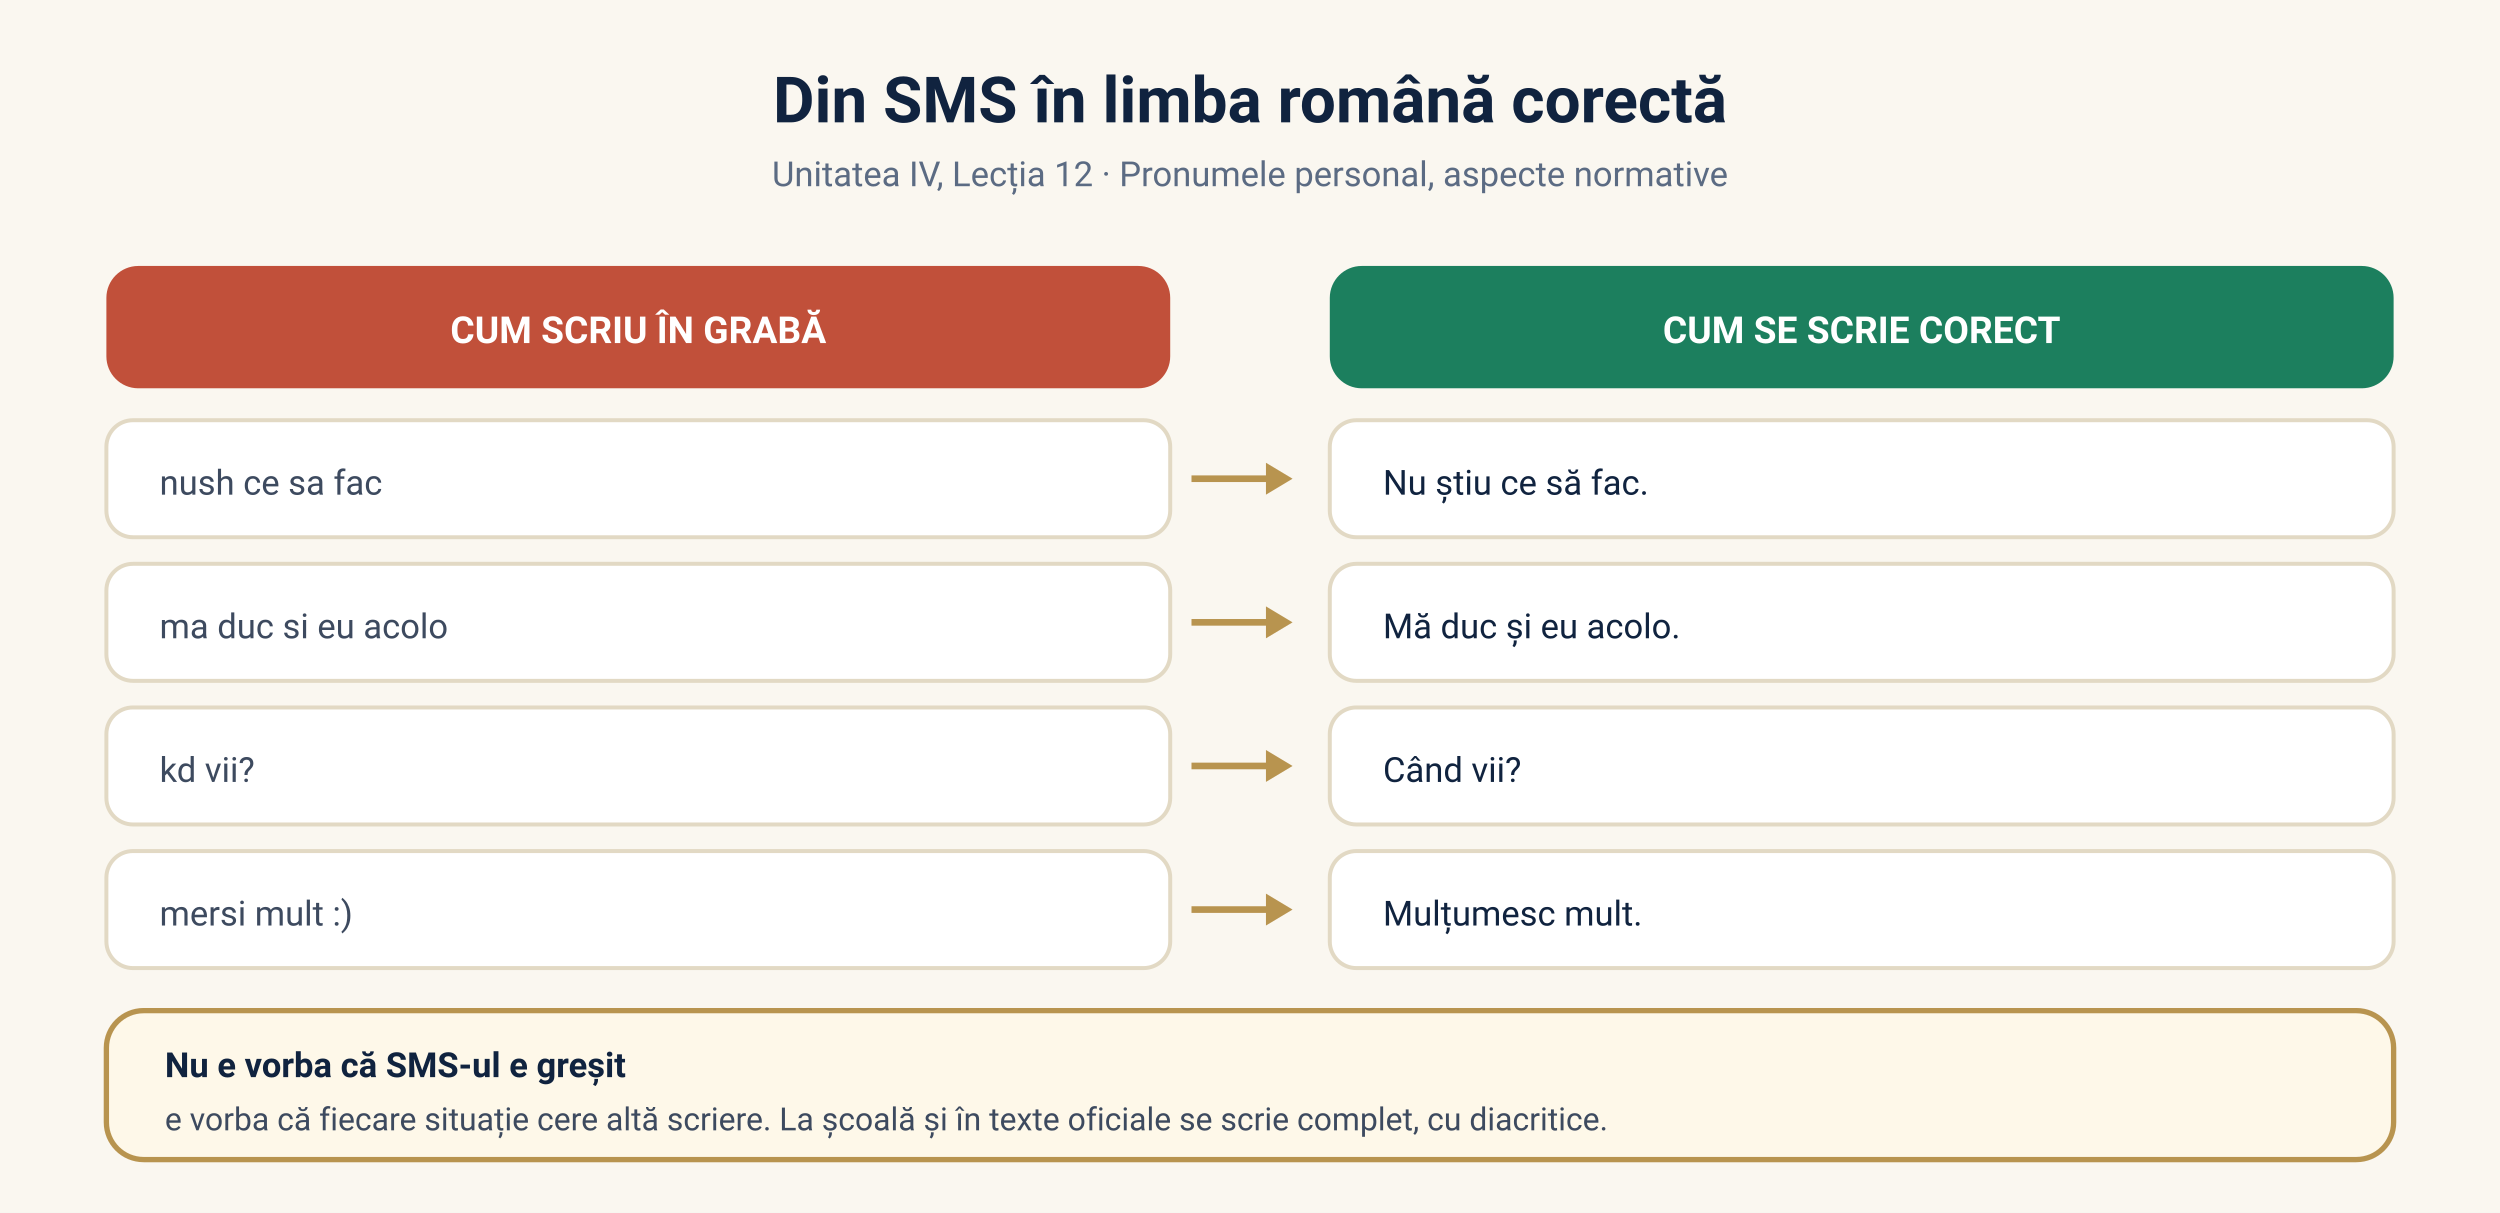
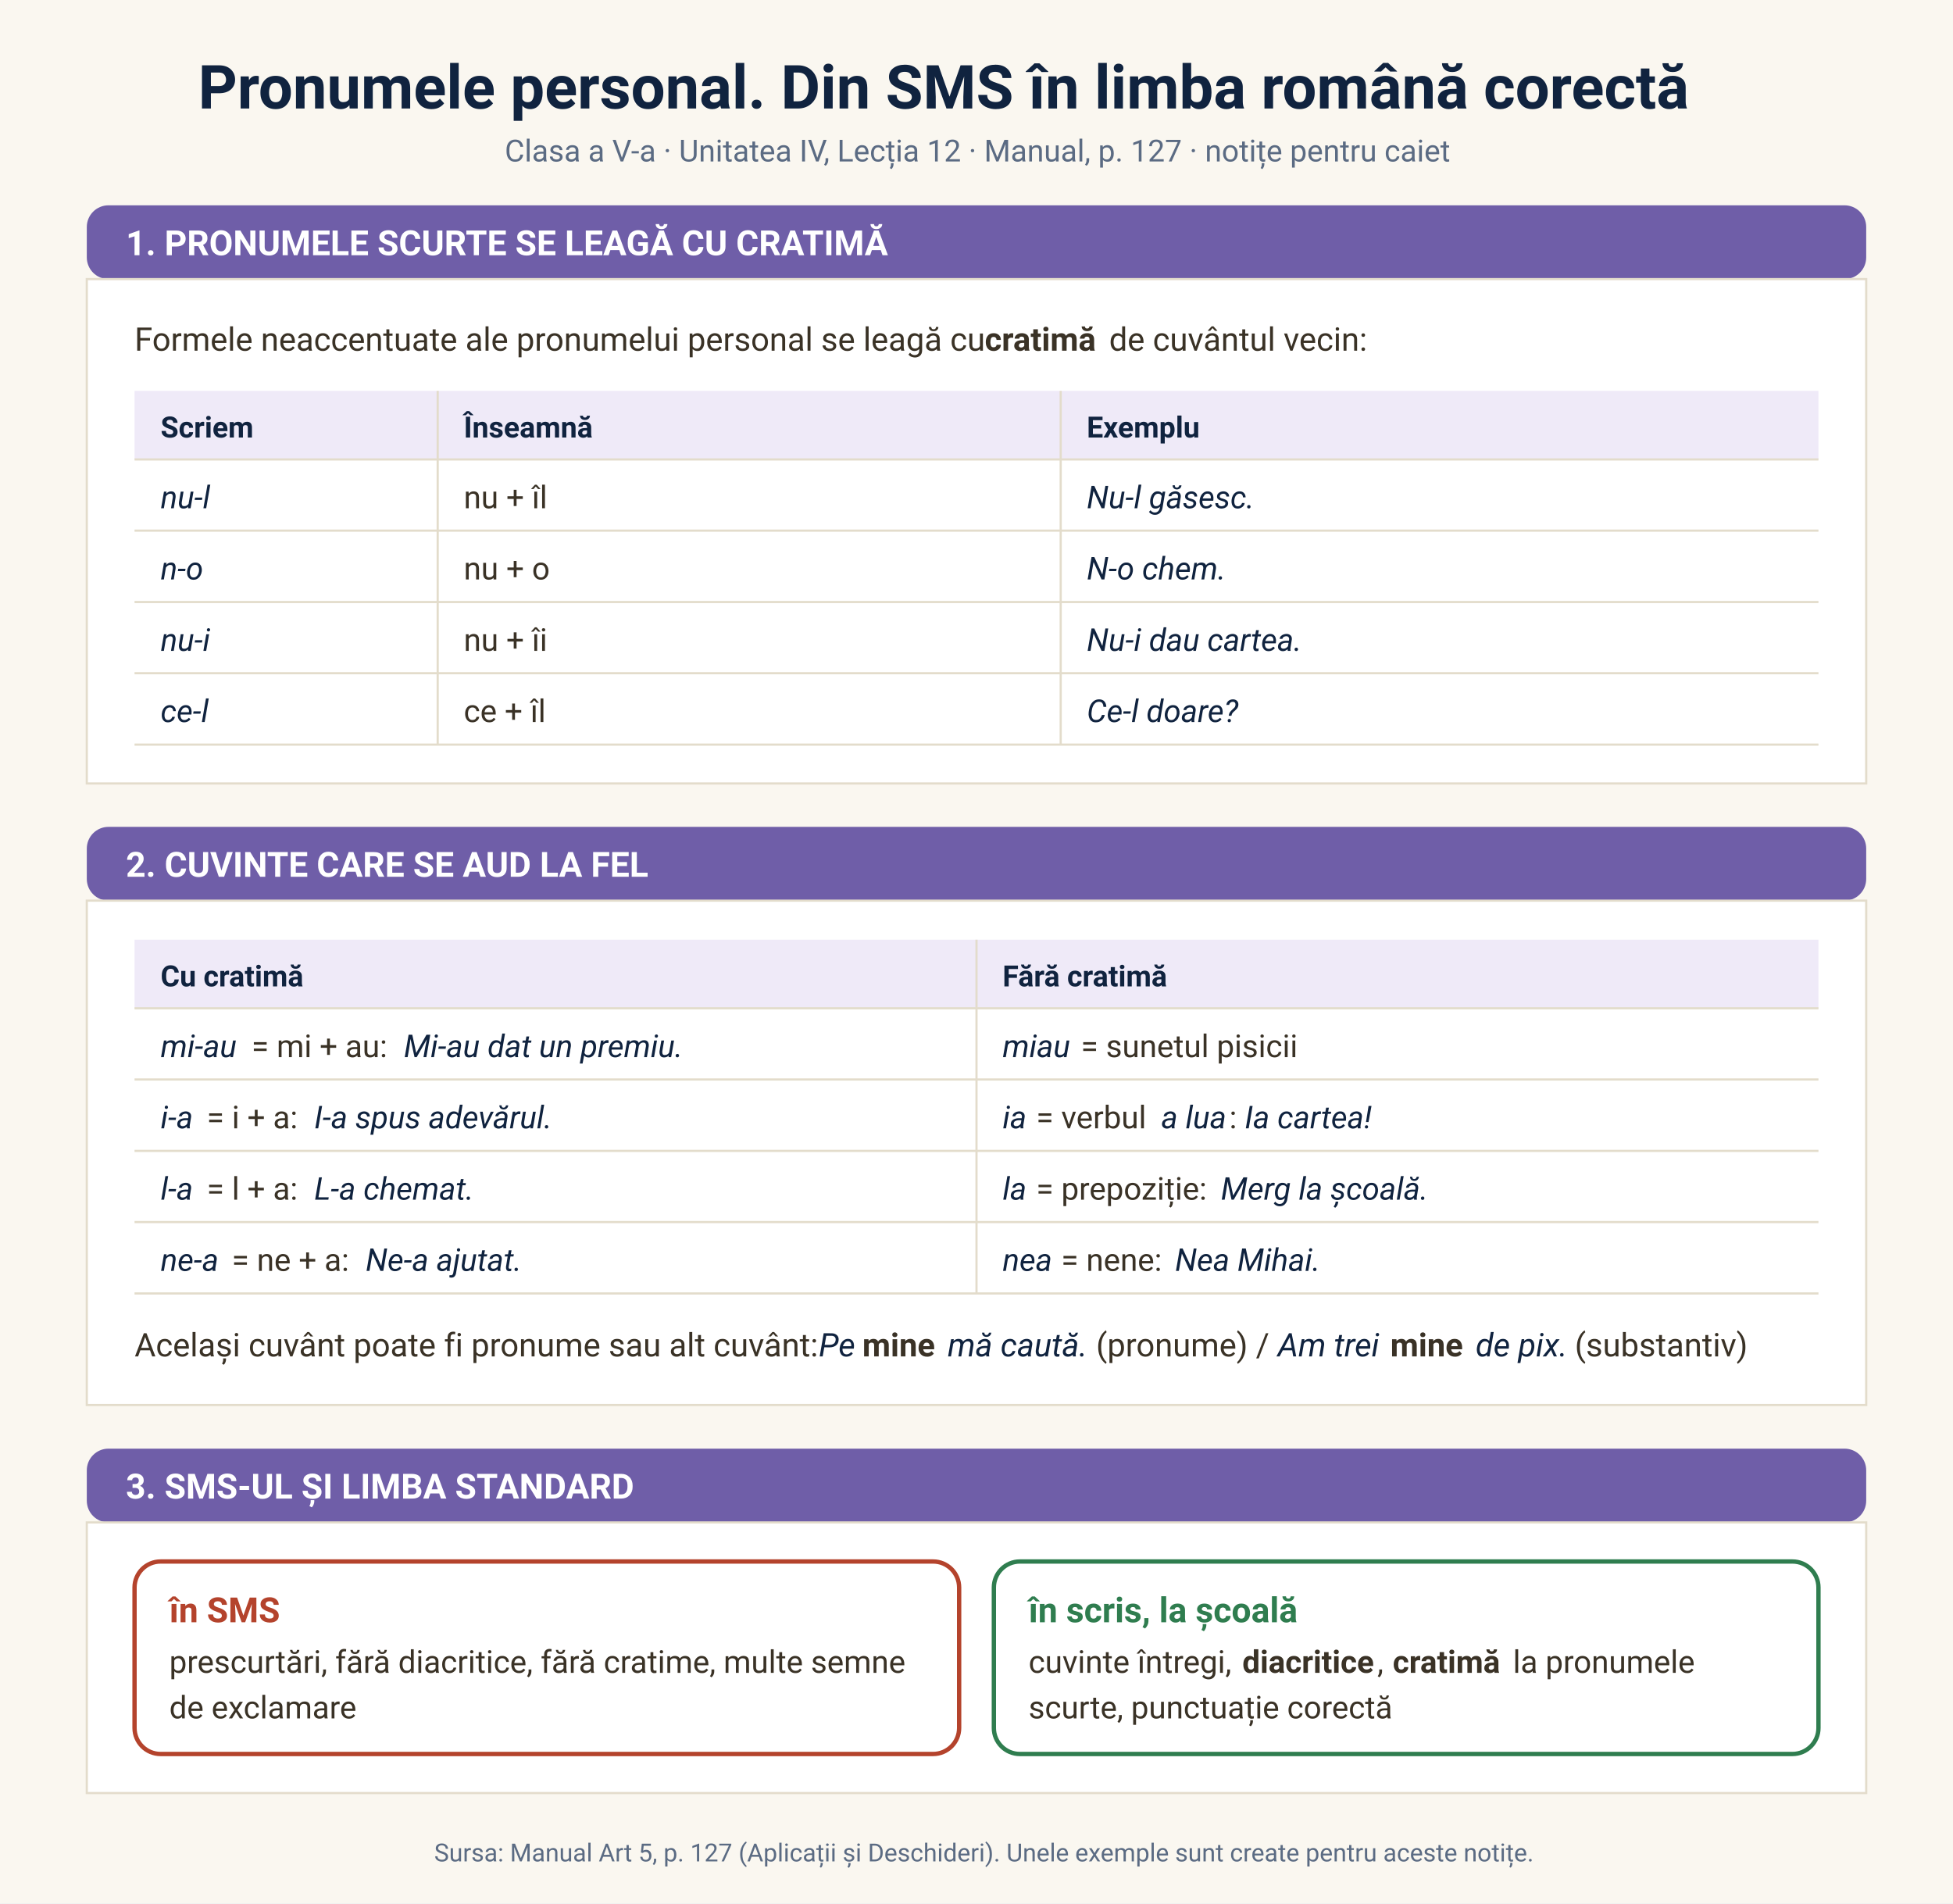
- <svg xmlns="http://www.w3.org/2000/svg" viewBox="0 0 940 456" font-family="'Segoe UI', 'Plus Jakarta Sans', -apple-system, Roboto, sans-serif">
-   <rect width="940" height="456" fill="#faf7f0" />
-   <text x="470" y="46" text-anchor="middle" font-size="24" font-weight="700" fill="#10233f">Din SMS în limba română corectă</text>
-   <text x="470" y="70" text-anchor="middle" font-size="13" fill="#5b6b83">Unitatea IV, Lecția 12 · Pronumele personal, aspecte normative</text>
-   <rect x="40" y="100" width="400" height="46" rx="12" fill="#c1503a" />
-   <text x="240" y="129" text-anchor="middle" font-size="14" font-weight="700" fill="#ffffff">CUM SCRIU ÎN GRABĂ</text>
-   <rect x="500" y="100" width="400" height="46" rx="12" fill="#1c7f5e" />
-   <text x="700" y="129" text-anchor="middle" font-size="14" font-weight="700" fill="#ffffff">CUM SE SCRIE CORECT</text>
-   <rect x="40" y="158" width="400" height="44" rx="10" fill="#ffffff" stroke="#e2d9c4" stroke-width="1.5" />
-   <text x="60" y="186" font-size="13" fill="#3d4a5f">nush ce sa fac</text>
-   <path d="M448 180 L482 180" stroke="#b8944f" stroke-width="2.5" />
-   <path d="M476 174 L486 180 L476 186 Z" fill="#b8944f" />
-   <rect x="500" y="158" width="400" height="44" rx="10" fill="#ffffff" stroke="#e2d9c4" stroke-width="1.5" />
-   <text x="520" y="186" font-size="13" fill="#10233f">Nu știu ce să fac.</text>
-   <rect x="40" y="212" width="400" height="44" rx="10" fill="#ffffff" stroke="#e2d9c4" stroke-width="1.5" />
-   <text x="60" y="240" font-size="13" fill="#3d4a5f">ma duc si eu acolo</text>
-   <path d="M448 234 L482 234" stroke="#b8944f" stroke-width="2.5" />
-   <path d="M476 228 L486 234 L476 240 Z" fill="#b8944f" />
-   <rect x="500" y="212" width="400" height="44" rx="10" fill="#ffffff" stroke="#e2d9c4" stroke-width="1.5" />
-   <text x="520" y="240" font-size="13" fill="#10233f">Mă duc și eu acolo.</text>
-   <rect x="40" y="266" width="400" height="44" rx="10" fill="#ffffff" stroke="#e2d9c4" stroke-width="1.5" />
-   <text x="60" y="294" font-size="13" fill="#3d4a5f">kd vii?</text>
-   <path d="M448 288 L482 288" stroke="#b8944f" stroke-width="2.5" />
-   <path d="M476 282 L486 288 L476 294 Z" fill="#b8944f" />
-   <rect x="500" y="266" width="400" height="44" rx="10" fill="#ffffff" stroke="#e2d9c4" stroke-width="1.5" />
-   <text x="520" y="294" font-size="13" fill="#10233f">Când vii?</text>
-   <rect x="40" y="320" width="400" height="44" rx="10" fill="#ffffff" stroke="#e2d9c4" stroke-width="1.5" />
-   <text x="60" y="348" font-size="13" fill="#3d4a5f">mersi mult :)</text>
-   <path d="M448 342 L482 342" stroke="#b8944f" stroke-width="2.5" />
-   <path d="M476 336 L486 342 L476 348 Z" fill="#b8944f" />
-   <rect x="500" y="320" width="400" height="44" rx="10" fill="#ffffff" stroke="#e2d9c4" stroke-width="1.5" />
-   <text x="520" y="348" font-size="13" fill="#10233f">Mulțumesc mult.</text>
-   <rect x="40" y="380" width="860" height="56" rx="14" fill="#fef8e9" stroke="#b8944f" stroke-width="2" />
-   <text x="62" y="405" font-size="13" font-weight="700" fill="#10233f">Nu e vorba că SMS-ul e greșit</text>
-   <text x="62" y="425" font-size="12" fill="#3d4a5f">e vorba că fiecare situație cere altă scriere. La școală și în texte oficiale se scrie complet, cu diacritice.</text>
+ <svg xmlns="http://www.w3.org/2000/svg" viewBox="0 0 900 877" font-family="'Segoe UI', 'Plus Jakarta Sans', -apple-system, Roboto, sans-serif">
+   <rect width="900" height="877" fill="#faf7f0" />
+   <text x="91.3" y="50.0" font-size="28" fill="#10233f" font-weight="700" textLength="719.3" lengthAdjust="spacing">Pronumele personal. Din SMS în limba română corectă</text>
+   <text x="232.6" y="74.4" font-size="14" fill="#5b6b83" textLength="434.8" lengthAdjust="spacing">Clasa a V-a · Unitatea IV, Lecția 12 · Manual, p. 127 · notițe pentru caiet</text>
+   <rect x="40" y="94.6" width="820" height="34" rx="10" fill="#6f5ea8" />
+   <text x="58" y="117.6" font-size="16" font-weight="700" fill="#ffffff">1. PRONUMELE SCURTE SE LEAGĂ CU CRATIMĂ</text>
+   <rect x="40" y="128.6" width="820" height="232.4" fill="#ffffff" stroke="#e3dccb" />
+   <text x="62.0" y="161.6" font-size="15" fill="#3a3226" textLength="387.7" lengthAdjust="spacing">Formele neaccentuate ale pronumelui personal se leagă cu</text>
+   <text x="453.8" y="161.6" font-size="15" fill="#3a3226" font-weight="700" textLength="53.2" lengthAdjust="spacing">cratimă</text>
+   <text x="511.1" y="161.6" font-size="15" fill="#3a3226" textLength="118.2" lengthAdjust="spacing">de cuvântul vecin:</text>
+   <rect x="62.0" y="180.1" width="776.0" height="31.6" fill="#efeaf8" />
+   <text x="74.0" y="201.6" font-size="13.5" fill="#10233f" font-weight="700" textLength="42.9" lengthAdjust="spacing">Scriem</text>
+   <text x="213.7" y="201.6" font-size="13.5" fill="#10233f" font-weight="700" textLength="61.0" lengthAdjust="spacing">Înseamnă</text>
+   <text x="500.8" y="201.6" font-size="13.5" fill="#10233f" font-weight="700" textLength="54.7" lengthAdjust="spacing">Exemplu</text>
+   <line x1="62.0" y1="211.7" x2="838.0" y2="211.7" stroke="#e3dccb" />
+   <text x="74.0" y="234.2" font-size="14.5" fill="#10233f" font-style="italic" textLength="25.8" lengthAdjust="spacing">nu-l</text>
+   <text x="213.7" y="234.2" font-size="14.5" fill="#3a3226" textLength="41.2" lengthAdjust="spacing">nu + îl</text>
+   <text x="500.8" y="234.2" font-size="14.5" fill="#10233f" font-style="italic" textLength="76.4" lengthAdjust="spacing">Nu-l găsesc.</text>
+   <line x1="62.0" y1="244.5" x2="838.0" y2="244.5" stroke="#e3dccb" />
+   <text x="74.0" y="267.0" font-size="14.5" fill="#10233f" font-style="italic" textLength="21.8" lengthAdjust="spacing">n-o</text>
+   <text x="213.7" y="267.0" font-size="14.5" fill="#3a3226" textLength="42.8" lengthAdjust="spacing">nu + o</text>
+   <text x="500.8" y="267.0" font-size="14.5" fill="#10233f" font-style="italic" textLength="65.7" lengthAdjust="spacing">N-o chem.</text>
+   <line x1="62.0" y1="277.4" x2="838.0" y2="277.4" stroke="#e3dccb" />
+   <text x="74.0" y="299.9" font-size="14.5" fill="#10233f" font-style="italic" textLength="25.8" lengthAdjust="spacing">nu-i</text>
+   <text x="213.7" y="299.9" font-size="14.5" fill="#3a3226" textLength="41.2" lengthAdjust="spacing">nu + îi</text>
+   <text x="500.8" y="299.9" font-size="14.5" fill="#10233f" font-style="italic" textLength="102.4" lengthAdjust="spacing">Nu-i dau cartea.</text>
+   <line x1="62.0" y1="310.2" x2="838.0" y2="310.2" stroke="#e3dccb" />
+   <text x="74.0" y="332.7" font-size="14.5" fill="#10233f" font-style="italic" textLength="23.1" lengthAdjust="spacing">ce-l</text>
+   <text x="213.7" y="332.7" font-size="14.5" fill="#3a3226" textLength="38.9" lengthAdjust="spacing">ce + îl</text>
+   <text x="500.8" y="332.7" font-size="14.5" fill="#10233f" font-style="italic" textLength="71.9" lengthAdjust="spacing">Ce-l doare?</text>
+   <line x1="62.0" y1="343.1" x2="838.0" y2="343.1" stroke="#e3dccb" />
+   <line x1="201.7" y1="180.1" x2="201.7" y2="343.0" stroke="#e3dccb" />
+   <line x1="488.8" y1="180.1" x2="488.8" y2="343.0" stroke="#e3dccb" />
+   <rect x="40" y="381.0" width="820" height="34" rx="10" fill="#6f5ea8" />
+   <text x="58" y="404.0" font-size="16" font-weight="700" fill="#ffffff">2. CUVINTE CARE SE AUD LA FEL</text>
+   <rect x="40" y="415.0" width="820" height="232.4" fill="#ffffff" stroke="#e3dccb" />
+   <rect x="62.0" y="433.0" width="776.0" height="31.6" fill="#efeaf8" />
+   <text x="74.0" y="454.5" font-size="13.5" fill="#10233f" font-weight="700" textLength="68.3" lengthAdjust="spacing">Cu cratimă</text>
+   <text x="462.0" y="454.5" font-size="13.5" fill="#10233f" font-weight="700" textLength="78.7" lengthAdjust="spacing">Fără cratimă</text>
+   <line x1="62.0" y1="464.6" x2="838.0" y2="464.6" stroke="#e3dccb" />
+   <text x="74.0" y="487.1" font-size="14.5" fill="#10233f" font-style="italic" textLength="38.0" lengthAdjust="spacing">mi-au</text>
+   <text x="115.9" y="487.1" font-size="14.5" fill="#3a3226" textLength="66.3" lengthAdjust="spacing">= mi + au:</text>
+   <text x="186.1" y="487.1" font-size="14.5" fill="#10233f" font-style="italic" textLength="133.4" lengthAdjust="spacing">Mi-au dat un premiu.</text>
+   <text x="462.0" y="487.1" font-size="14.5" fill="#10233f" font-style="italic" textLength="32.2" lengthAdjust="spacing">miau</text>
+   <text x="498.1" y="487.1" font-size="14.5" fill="#3a3226" textLength="99.8" lengthAdjust="spacing">= sunetul pisicii</text>
+   <line x1="62.0" y1="497.4" x2="838.0" y2="497.4" stroke="#e3dccb" />
+   <text x="74.0" y="519.9" font-size="14.5" fill="#10233f" font-style="italic" textLength="17.4" lengthAdjust="spacing">i-a</text>
+   <text x="95.3" y="519.9" font-size="14.5" fill="#3a3226" textLength="45.5" lengthAdjust="spacing">= i + a:</text>
+   <text x="144.8" y="519.9" font-size="14.5" fill="#10233f" font-style="italic" textLength="110.6" lengthAdjust="spacing">I-a spus adevărul.</text>
+   <text x="462.0" y="519.9" font-size="14.5" fill="#10233f" font-style="italic" textLength="11.6" lengthAdjust="spacing">ia</text>
+   <text x="477.5" y="519.9" font-size="14.5" fill="#3a3226" textLength="53.6" lengthAdjust="spacing">= verbul</text>
+   <text x="535.1" y="519.9" font-size="14.5" fill="#10233f" font-style="italic" textLength="31.5" lengthAdjust="spacing">a lua</text>
+   <text x="566.5" y="519.9" font-size="14.5" fill="#3a3226" textLength="3.2" lengthAdjust="spacing">:</text>
+   <text x="573.6" y="519.9" font-size="14.5" fill="#10233f" font-style="italic" textLength="59.3" lengthAdjust="spacing">Ia cartea!</text>
+   <line x1="62.0" y1="530.3" x2="838.0" y2="530.3" stroke="#e3dccb" />
+   <text x="74.0" y="552.8" font-size="14.5" fill="#10233f" font-style="italic" textLength="17.4" lengthAdjust="spacing">l-a</text>
+   <text x="95.3" y="552.8" font-size="14.5" fill="#3a3226" textLength="45.5" lengthAdjust="spacing">= l + a:</text>
+   <text x="144.8" y="552.8" font-size="14.5" fill="#10233f" font-style="italic" textLength="74.0" lengthAdjust="spacing">L-a chemat.</text>
+   <text x="462.0" y="552.8" font-size="14.5" fill="#10233f" font-style="italic" textLength="11.6" lengthAdjust="spacing">la</text>
+   <text x="477.5" y="552.8" font-size="14.5" fill="#3a3226" textLength="81.2" lengthAdjust="spacing">= prepoziție:</text>
+   <text x="562.6" y="552.8" font-size="14.5" fill="#10233f" font-style="italic" textLength="94.1" lengthAdjust="spacing">Merg la școală.</text>
+   <line x1="62.0" y1="563.1" x2="838.0" y2="563.1" stroke="#e3dccb" />
+   <text x="74.0" y="585.6" font-size="14.5" fill="#10233f" font-style="italic" textLength="28.9" lengthAdjust="spacing">ne-a</text>
+   <text x="106.8" y="585.6" font-size="14.5" fill="#3a3226" textLength="57.9" lengthAdjust="spacing">= ne + a:</text>
+   <text x="168.5" y="585.6" font-size="14.5" fill="#10233f" font-style="italic" textLength="75.3" lengthAdjust="spacing">Ne-a ajutat.</text>
+   <text x="462.0" y="585.6" font-size="14.5" fill="#10233f" font-style="italic" textLength="23.1" lengthAdjust="spacing">nea</text>
+   <text x="489.0" y="585.6" font-size="14.5" fill="#3a3226" textLength="48.6" lengthAdjust="spacing">= nene:</text>
+   <text x="541.5" y="585.6" font-size="14.5" fill="#10233f" font-style="italic" textLength="68.3" lengthAdjust="spacing">Nea Mihai.</text>
+   <line x1="62.0" y1="596.0" x2="838.0" y2="596.0" stroke="#e3dccb" />
+   <line x1="450.0" y1="433.0" x2="450.0" y2="596.0" stroke="#e3dccb" />
+   <text x="62.0" y="625.0" font-size="15" fill="#3a3226" textLength="311.2" lengthAdjust="spacing">Același cuvânt poate fi pronume sau alt cuvânt:</text>
+   <text x="377.3" y="625.0" font-size="15" fill="#10233f" font-style="italic" textLength="16.0" lengthAdjust="spacing">Pe</text>
+   <text x="397.4" y="625.0" font-size="15" fill="#3a3226" font-weight="700" textLength="35.2" lengthAdjust="spacing">mine</text>
+   <text x="436.7" y="625.0" font-size="15" fill="#10233f" font-style="italic" textLength="64.3" lengthAdjust="spacing">mă caută.</text>
+   <text x="505.1" y="625.0" font-size="15" fill="#3a3226" textLength="79.6" lengthAdjust="spacing">(pronume) /</text>
+   <text x="588.8" y="625.0" font-size="15" fill="#10233f" font-style="italic" textLength="47.9" lengthAdjust="spacing">Am trei</text>
+   <text x="640.7" y="625.0" font-size="15" fill="#3a3226" font-weight="700" textLength="35.2" lengthAdjust="spacing">mine</text>
+   <text x="680.0" y="625.0" font-size="15" fill="#10233f" font-style="italic" textLength="41.7" lengthAdjust="spacing">de pix.</text>
+   <text x="725.7" y="625.0" font-size="15" fill="#3a3226" textLength="76.2" lengthAdjust="spacing">(substantiv)</text>
+   <rect x="40" y="667.5" width="820" height="34" rx="10" fill="#6f5ea8" />
+   <text x="58" y="690.5" font-size="16" font-weight="700" fill="#ffffff">3. SMS-UL ȘI LIMBA STANDARD</text>
+   <rect x="40" y="701.5" width="820" height="124.7" fill="#ffffff" stroke="#e3dccb" />
+   <rect x="62.0" y="719.5" width="380.0" height="88.7" rx="12" fill="#ffffff" stroke="#b4432c" stroke-width="2" />
+   <text x="78.0" y="747.5" font-size="16" fill="#b4432c" font-weight="700" textLength="52.0" lengthAdjust="spacing">în SMS</text>
+   <text x="78.0" y="770.8" font-size="14.5" fill="#3a3226" textLength="333.4" lengthAdjust="spacing">prescurtări, fără diacritice, fără cratime, multe semne</text>
+   <text x="78.0" y="791.8" font-size="14.5" fill="#3a3226" textLength="84.2" lengthAdjust="spacing">de exclamare</text>
+   <rect x="458.0" y="719.5" width="380.0" height="88.7" rx="12" fill="#ffffff" stroke="#2f7d4f" stroke-width="2" />
+   <text x="474.0" y="747.5" font-size="16" fill="#2f7d4f" font-weight="700" textLength="124.0" lengthAdjust="spacing">în scris, la școală</text>
+   <text x="474.0" y="770.8" font-size="14.5" fill="#3a3226" textLength="94.5" lengthAdjust="spacing">cuvinte întregi,</text>
+   <text x="572.5" y="770.8" font-size="14.5" fill="#3a3226" font-weight="700" textLength="62.2" lengthAdjust="spacing">diacritice</text>
+   <text x="634.7" y="770.8" font-size="14.5" fill="#3a3226" textLength="3.2" lengthAdjust="spacing">,</text>
+   <text x="641.8" y="770.8" font-size="14.5" fill="#3a3226" font-weight="700" textLength="51.5" lengthAdjust="spacing">cratimă</text>
+   <text x="697.2" y="770.8" font-size="14.5" fill="#3a3226" textLength="84.5" lengthAdjust="spacing">la pronumele</text>
+   <text x="474.0" y="791.8" font-size="14.5" fill="#3a3226" textLength="164.7" lengthAdjust="spacing">scurte, punctuație corectă</text>
+   <text x="200.1" y="857.7" font-size="11.5" fill="#5b6b83" textLength="499.8" lengthAdjust="spacing">Sursa: Manual Art 5, p. 127 (Aplicații și Deschideri). Unele exemple sunt create pentru aceste notițe.</text>
</svg>
